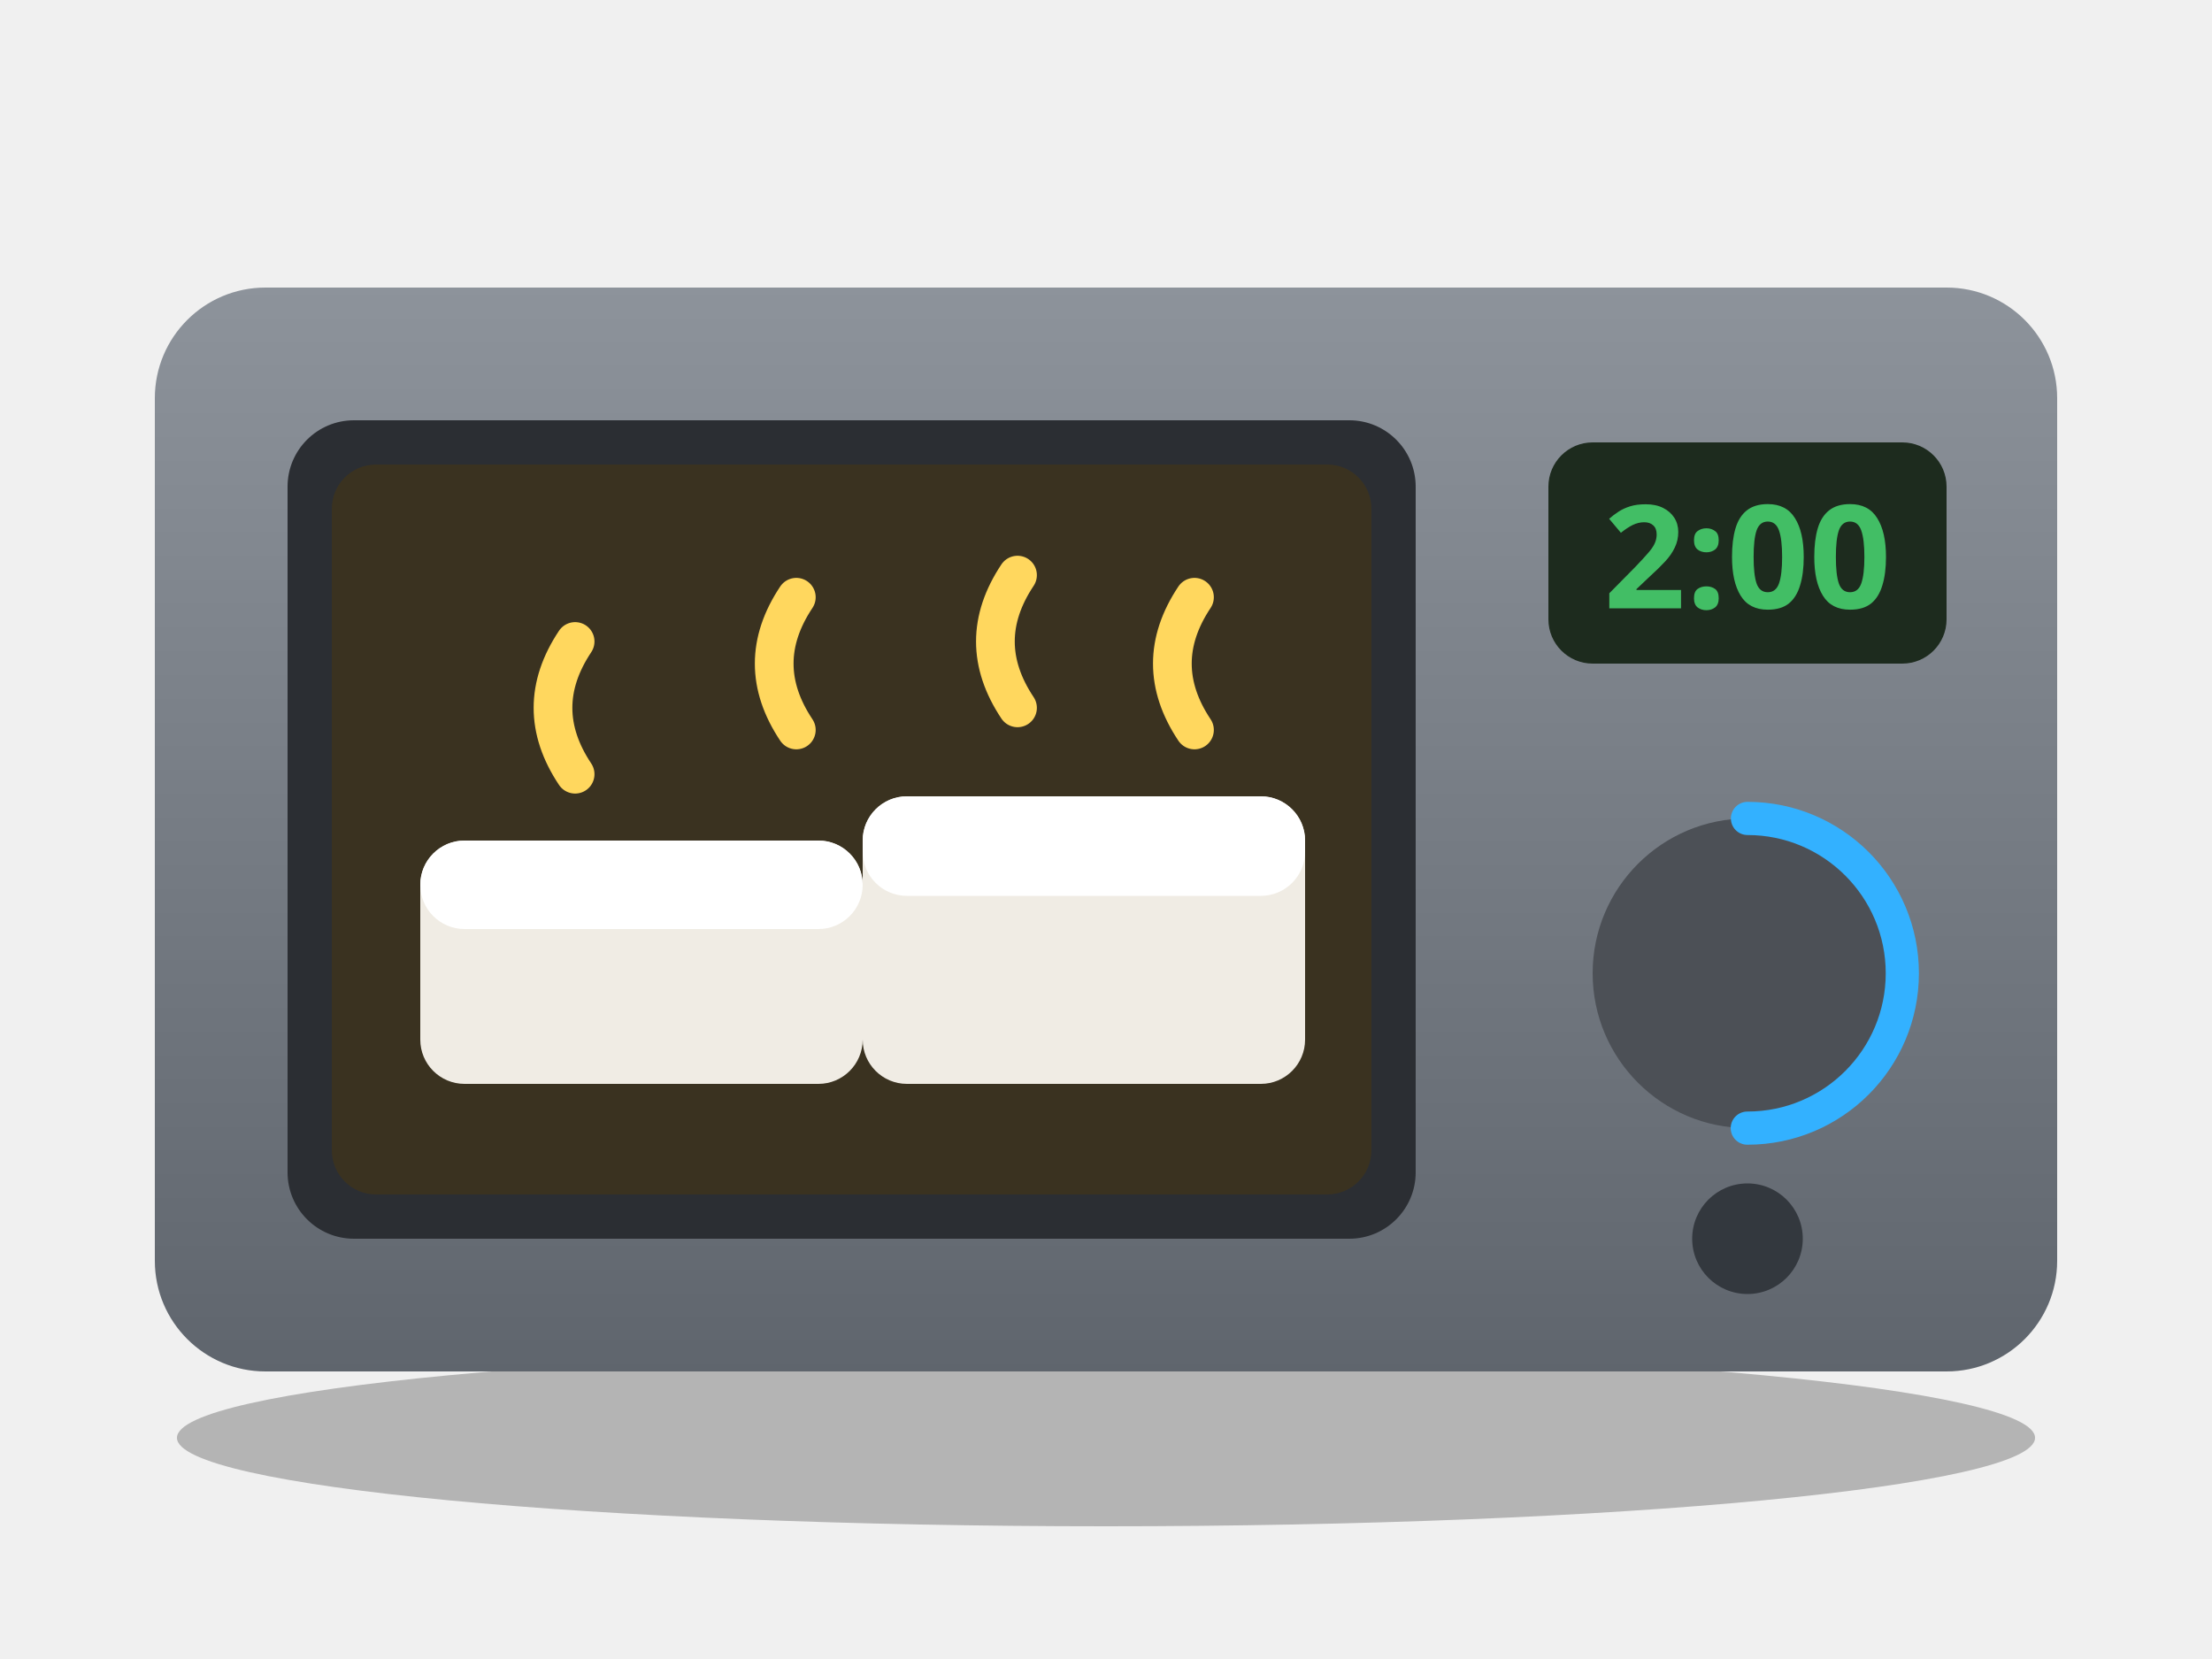
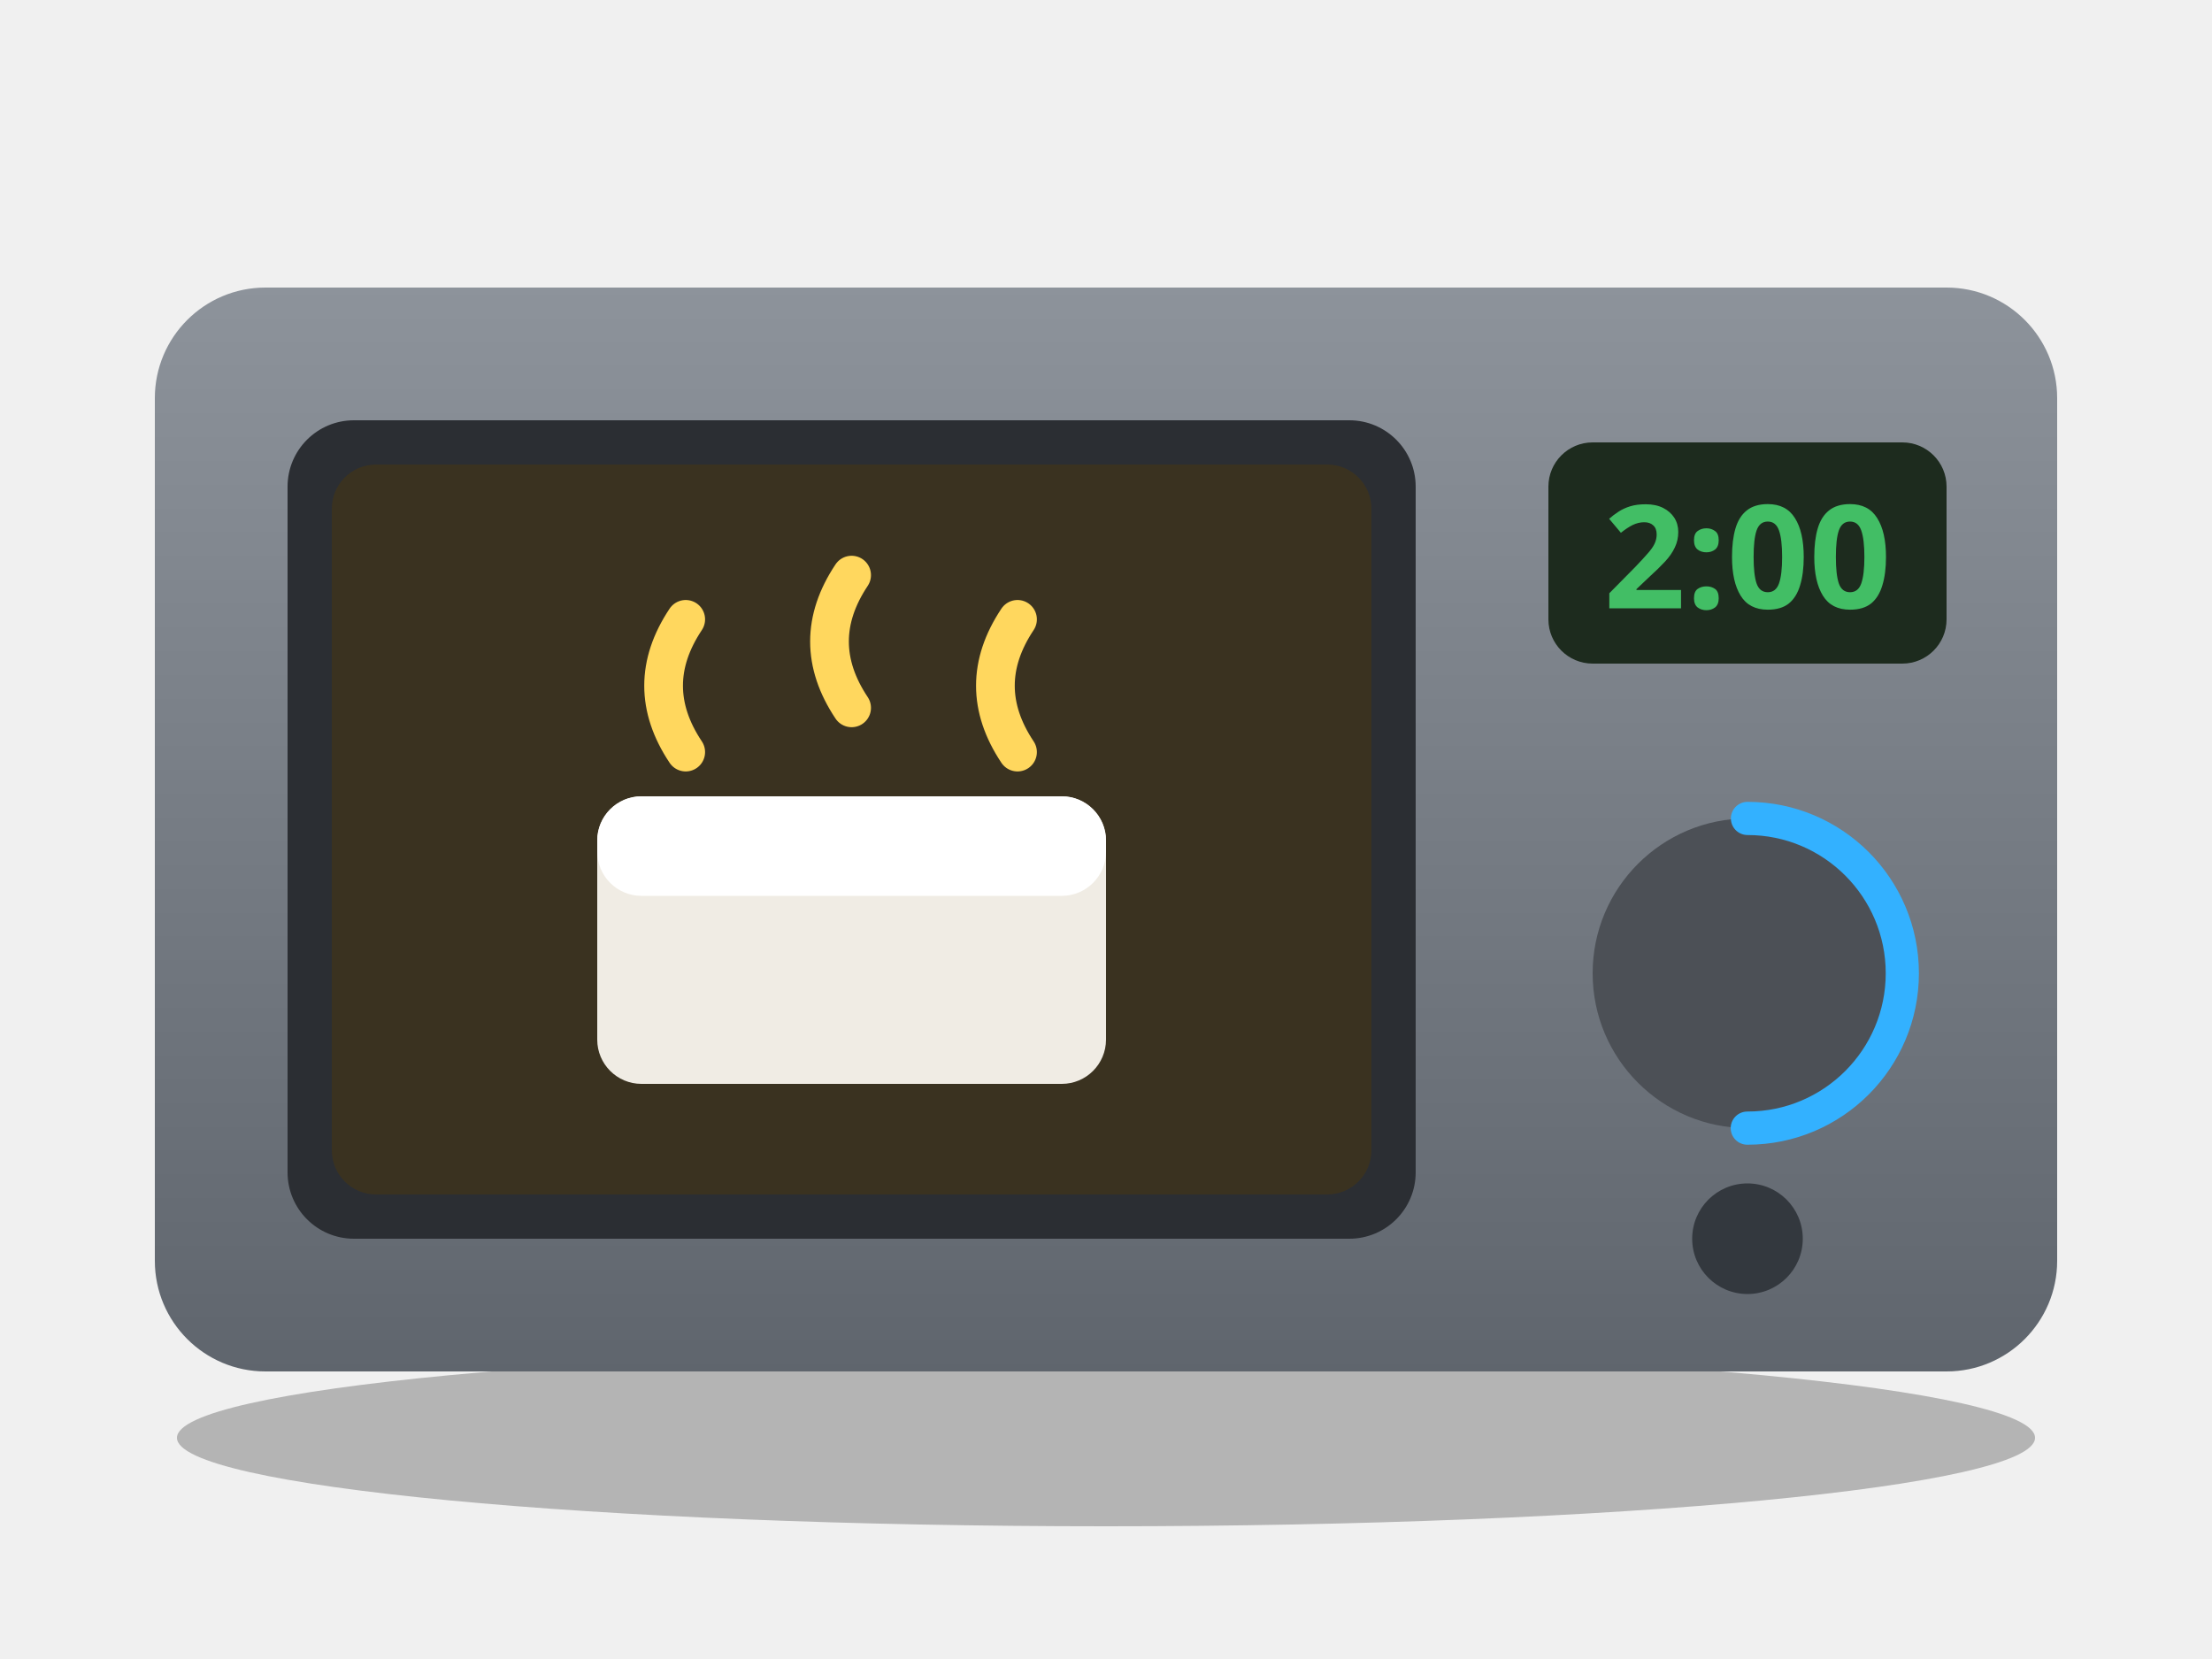
- <svg xmlns="http://www.w3.org/2000/svg" viewBox="0 0 200 150" role="img" aria-label="Two packs of rice heating in a microwave with steam escaping">
+ <svg xmlns="http://www.w3.org/2000/svg" viewBox="0 0 200 150" role="img" aria-label="A pack of rice heating in a microwave with steam escaping">
  <defs>
    <linearGradient id="mwfr" x1="0" y1="0" x2="0" y2="1">
      <stop offset="0" stop-color="#8d939b" />
      <stop offset="1" stop-color="#5f656d" />
    </linearGradient>
  </defs>
  <ellipse cx="100" cy="130" rx="84" ry="8" fill="#000" opacity="0.25" />
  <rect x="14" y="26" width="172" height="98" rx="10" fill="url(#mwfr)" />
  <rect x="26" y="38" width="102" height="74" rx="6" fill="#2b2e33" />
  <rect x="30" y="42" width="94" height="66" rx="4" fill="#3a3220" />
-   <rect x="38" y="76" width="40" height="22" rx="4" fill="#f0ece4" />
-   <rect x="38" y="76" width="40" height="8" rx="4" fill="#ffffff" />
-   <rect x="78" y="72" width="40" height="26" rx="4" fill="#f0ece4" />
-   <rect x="78" y="72" width="40" height="9" rx="4" fill="#ffffff" />
-   <path d="M52 70 q-4 -6 0 -12 M72 66 q-4 -6 0 -12 M92 64 q-4 -6 0 -12 M108 66 q-4 -6 0 -12" stroke="#ffd75e" stroke-width="3.5" fill="none" stroke-linecap="round" />
+   <rect x="54" y="72" width="46" height="26" rx="4" fill="#f0ece4" />
+   <rect x="54" y="72" width="46" height="9" rx="4" fill="#ffffff" />
+   <path d="M62 68 q-4 -6 0 -12 M77 64 q-4 -6 0 -12 M92 68 q-4 -6 0 -12" stroke="#ffd75e" stroke-width="3.5" fill="none" stroke-linecap="round" />
  <rect x="140" y="40" width="36" height="20" rx="4" fill="#1d2b1e" />
  <text x="158" y="55" font-family="sans-serif" font-size="13" font-weight="700" fill="#42be65" text-anchor="middle">2:00</text>
  <circle cx="158" cy="88" r="14" fill="#4c5056" />
  <circle cx="158" cy="88" r="14" fill="none" stroke="#33b1ff" stroke-width="3" stroke-dasharray="44 44" stroke-linecap="round" transform="rotate(-90 158 88)" />
  <circle cx="158" cy="112" r="5" fill="#33383e" />
</svg>
